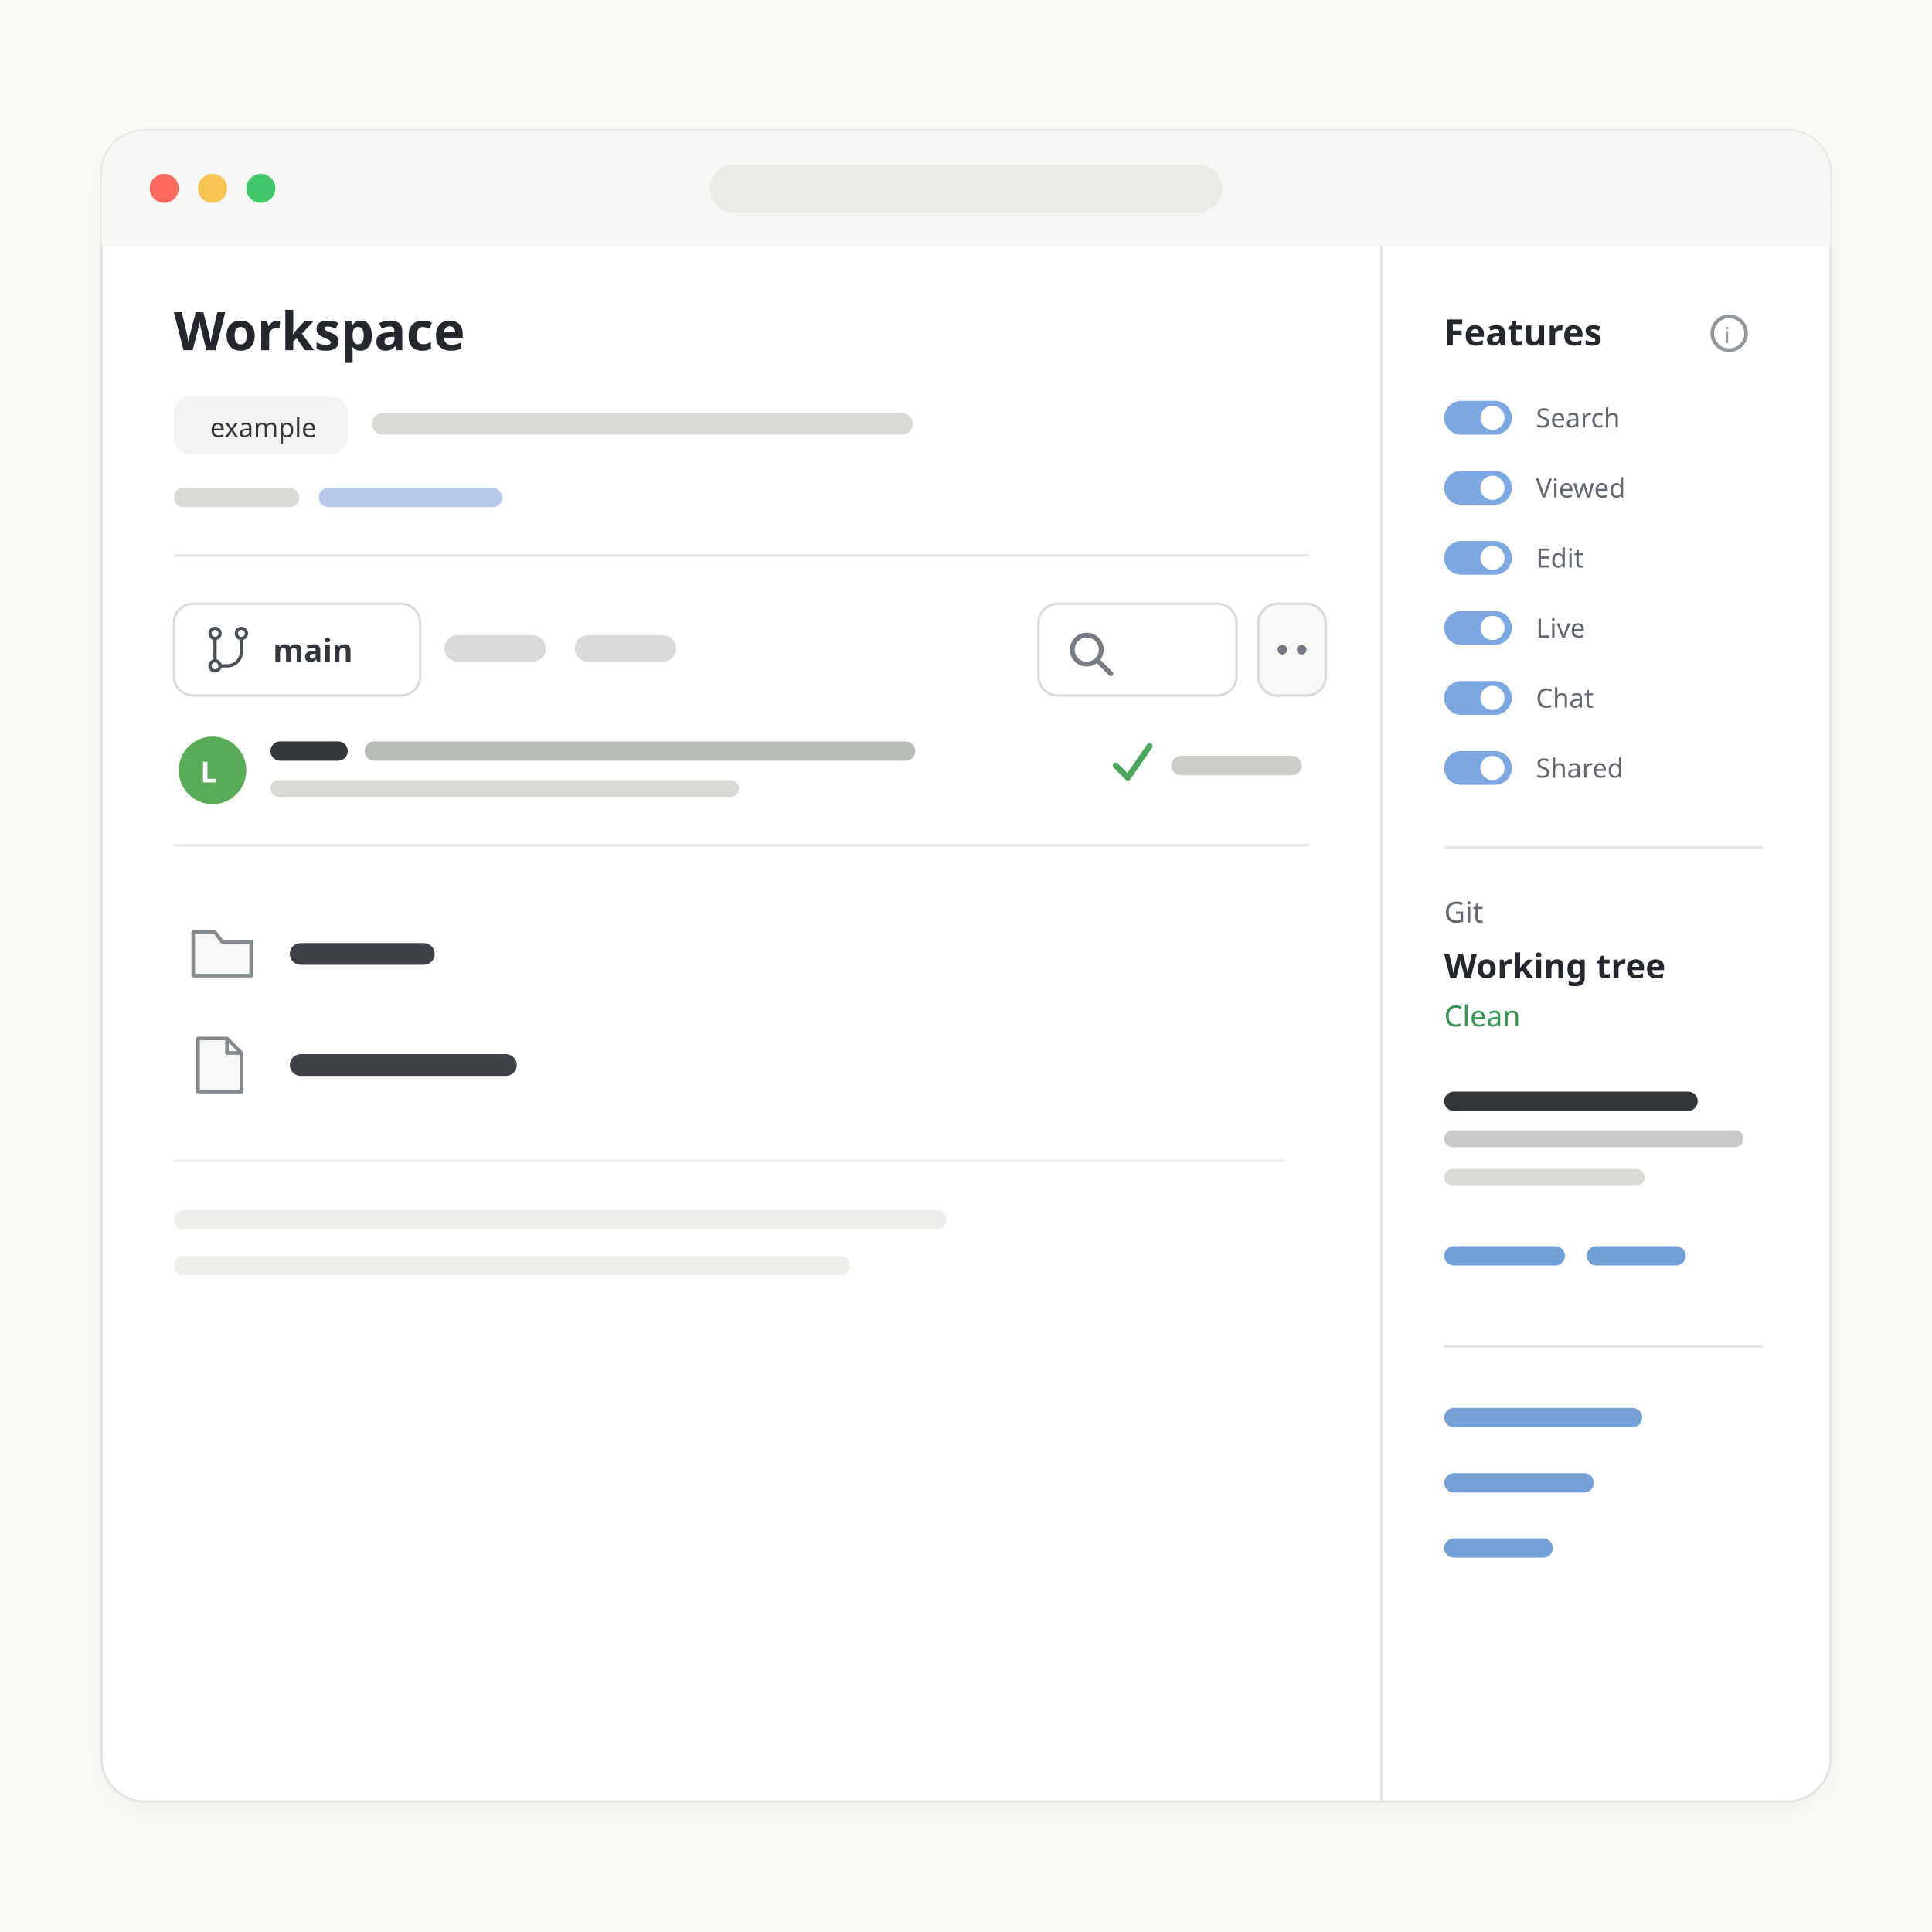
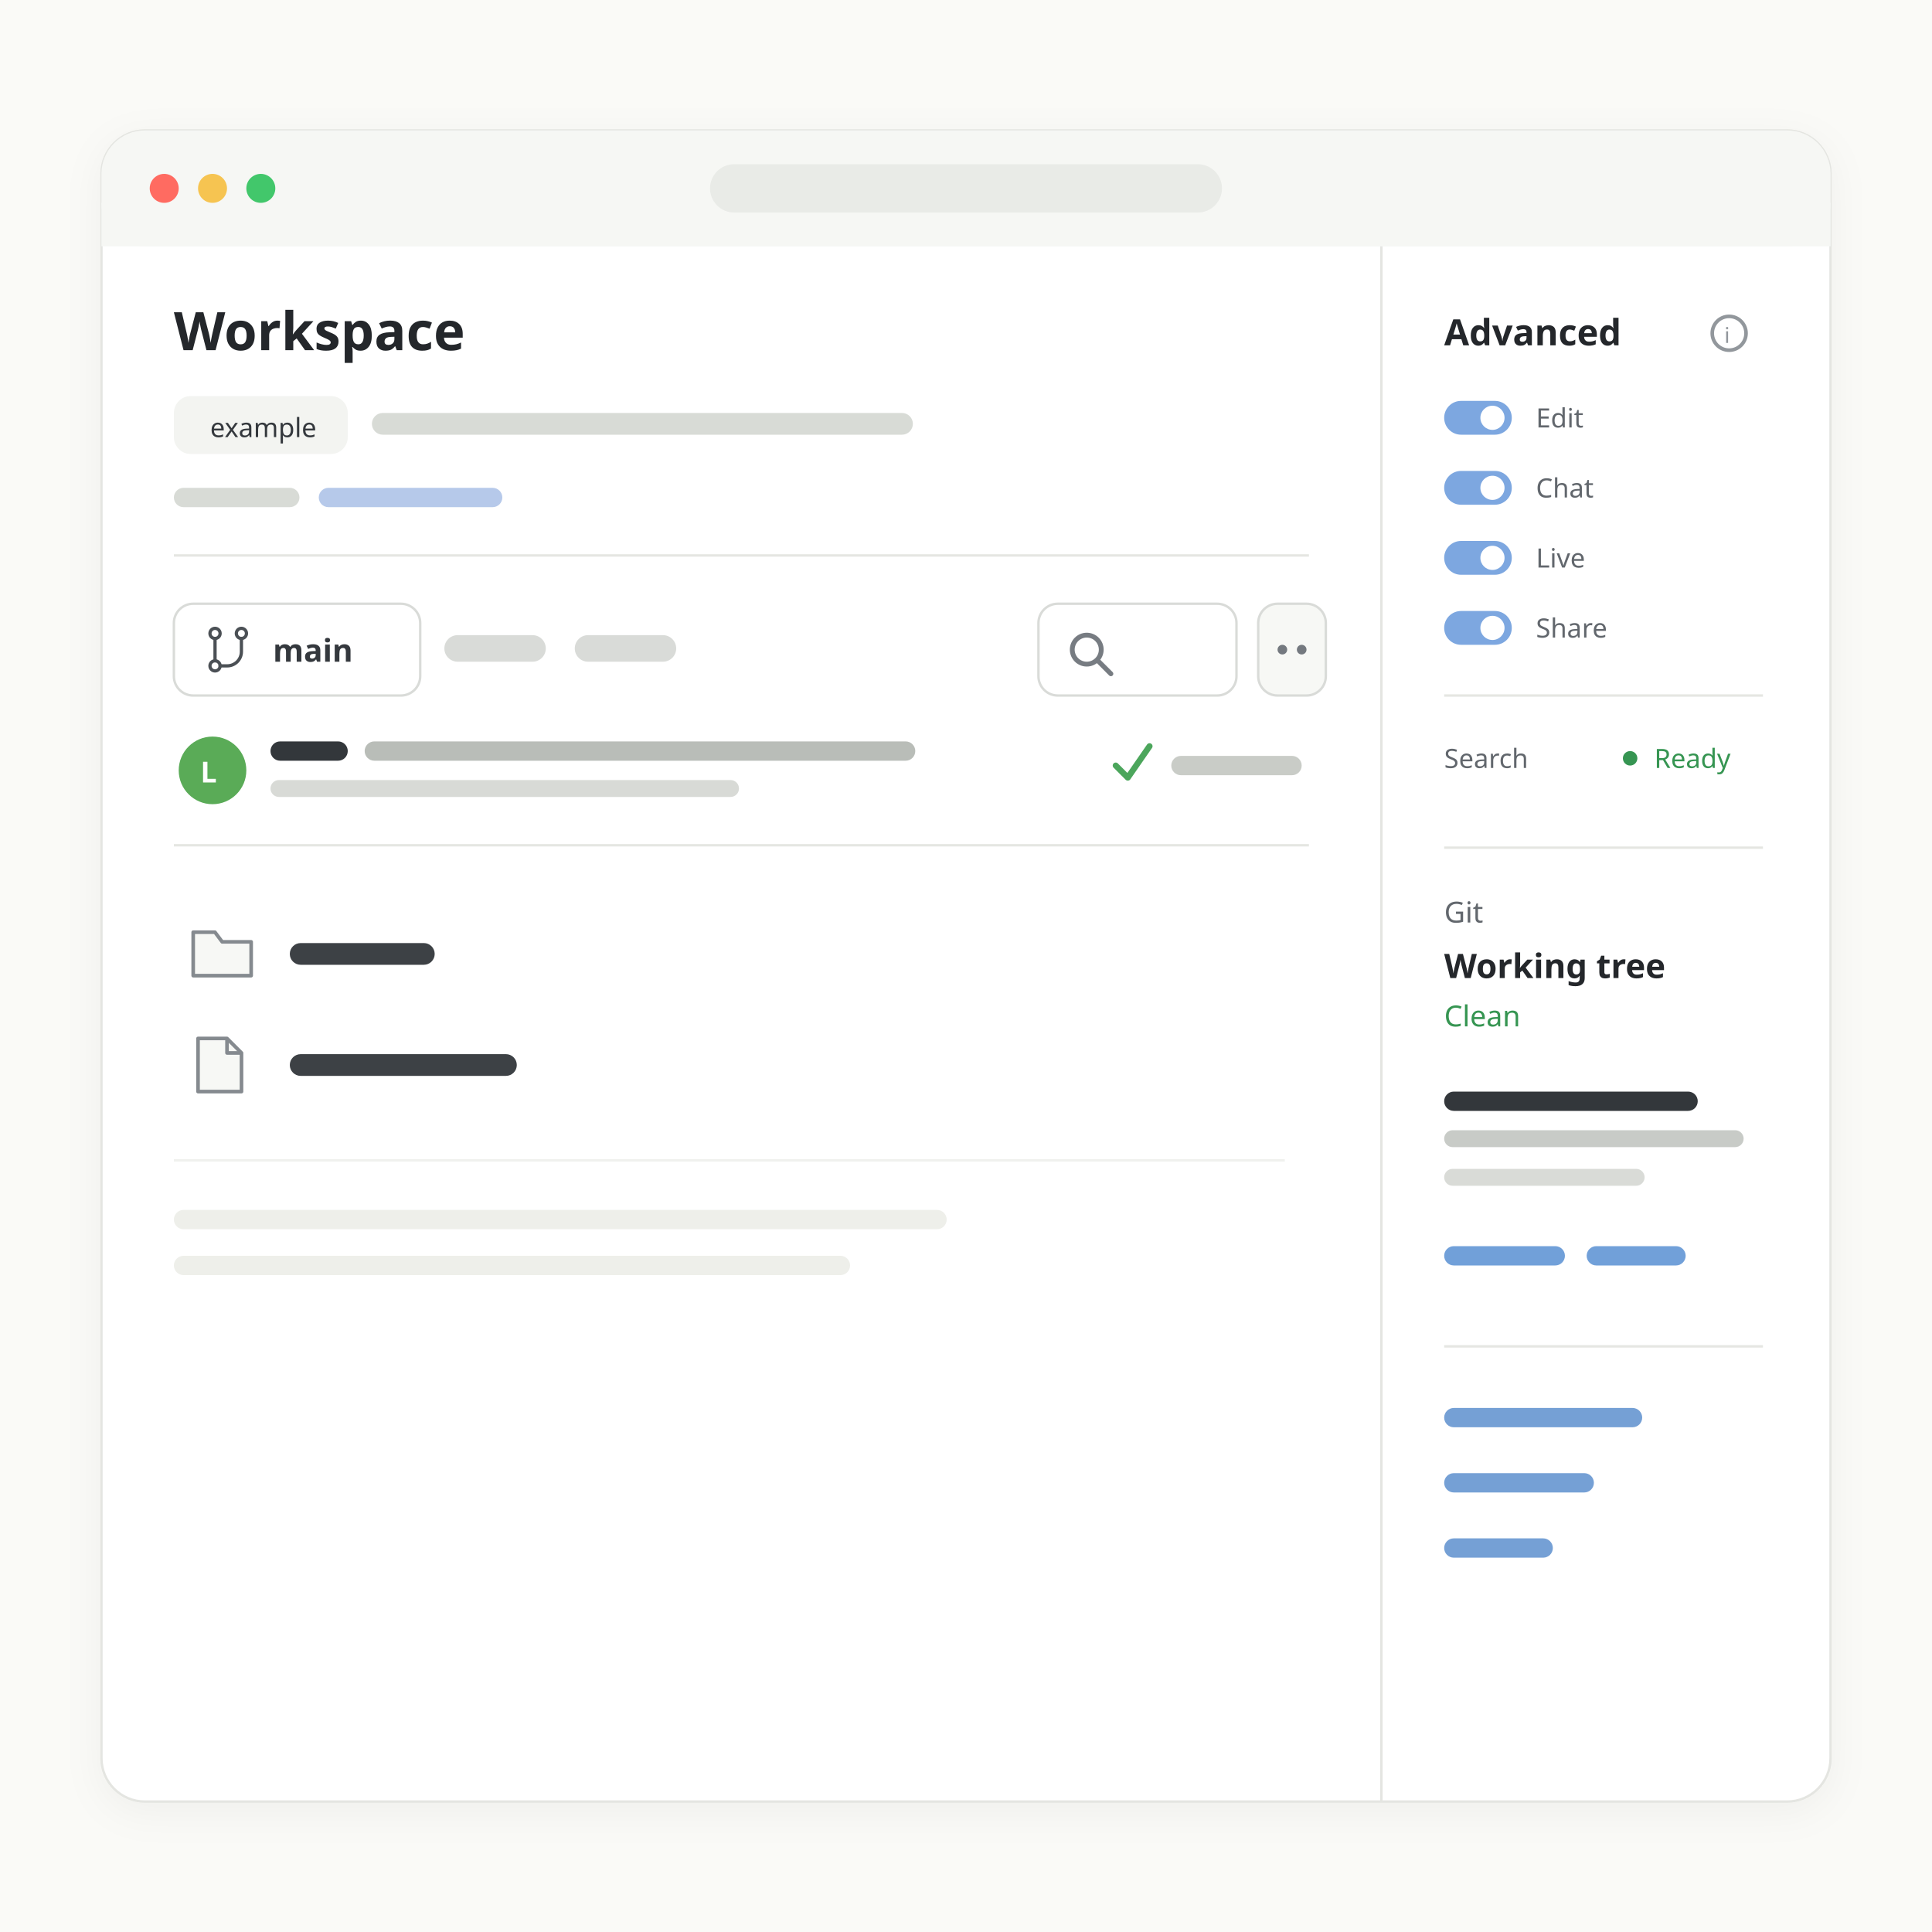
<svg xmlns="http://www.w3.org/2000/svg" viewBox="0 0 800 800" width="800" height="800">
  <defs>
    <filter id="shadow" x="-12%" y="-12%" width="124%" height="130%">
      <feDropShadow dx="0" dy="4" stdDeviation="8" flood-color="#1f2937" flood-opacity=".045" />
    </filter>
  </defs>
  <rect width="800" height="800" fill="#FAFAF7" />
  <rect x="42" y="54" width="716" height="692" rx="18" fill="#FFFFFF" stroke="#E4E5E1" filter="url(#shadow)" />
  <rect x="42" y="54" width="716" height="48" rx="18" fill="#F6F7F4" />
  <path d="M42 84h716v18H42z" fill="#F6F7F4" />
  <circle cx="68" cy="78" r="6" fill="#FF6B61" />
  <circle cx="88" cy="78" r="6" fill="#F6C451" />
  <circle cx="108" cy="78" r="6" fill="#42C76B" />
  <rect x="294" y="68" width="212" height="20" rx="10" fill="#E9EBE7" />
  <line x1="572" y1="102" x2="572" y2="746" stroke="#E4E5E1" />
  <text x="72" y="145" fill="#24272B" font-family="system-ui, sans-serif" font-size="22" font-weight="700">Workspace</text>
  <rect x="72" y="164" width="72" height="24" rx="7" fill="#F3F4F1" />
  <text x="87" y="181" fill="#34383D" font-family="system-ui, sans-serif" font-size="11">example</text>
  <rect x="154" y="171" width="224" height="9" rx="4.5" fill="#D8DBD6" />
  <rect x="72" y="202" width="52" height="8" rx="4" fill="#D8DBD6" />
  <rect x="132" y="202" width="76" height="8" rx="4" fill="#B6C9EA" />
  <line x1="72" y1="230" x2="542" y2="230" stroke="#E5E6E2" />
  <rect x="72" y="250" width="102" height="38" rx="8" fill="#FFFFFF" stroke="#D9DBD8" />
  <g transform="translate(94.5 269) scale(.84) translate(-94.5 -269)">
    <circle cx="88" cy="261" r="2.5" fill="#FFFFFF" stroke="#4B5055" stroke-width="1.6" />
    <circle cx="88" cy="277" r="2.5" fill="#FFFFFF" stroke="#4B5055" stroke-width="1.6" />
    <circle cx="101" cy="261" r="2.5" fill="#FFFFFF" stroke="#4B5055" stroke-width="1.6" />
    <path d="M88 263.5v11M90.5 277h3.5a7 7 0 0 0 7-7v-6.5" fill="none" stroke="#4B5055" stroke-width="1.6" stroke-linecap="round" />
  </g>
  <text x="113" y="274" fill="#34383D" font-family="system-ui, sans-serif" font-size="13" font-weight="650">main</text>
  <rect x="184" y="263" width="42" height="11" rx="5.5" fill="#D9DBD8" />
  <rect x="238" y="263" width="42" height="11" rx="5.5" fill="#D9DBD8" />
  <rect x="430" y="250" width="82" height="38" rx="8" fill="#FFFFFF" stroke="#D9DBD8" />
  <circle cx="450" cy="269" r="6" fill="none" stroke="#777C82" stroke-width="2" />
  <path d="m455 274 5 5" stroke="#777C82" stroke-width="2" stroke-linecap="round" />
  <rect x="521" y="250" width="28" height="38" rx="8" fill="#F7F8F5" stroke="#D9DBD8" />
  <circle cx="531" cy="269" r="2" fill="#74797F" />
  <circle cx="539" cy="269" r="2" fill="#74797F" />
  <circle cx="88" cy="319" r="14" fill="#5AAB57" />
  <text x="83" y="324" fill="#FFFFFF" font-family="system-ui, sans-serif" font-size="12" font-weight="700">L</text>
  <rect x="112" y="307" width="32" height="8" rx="4" fill="#33373B" />
  <rect x="151" y="307" width="228" height="8" rx="4" fill="#B9BDB8" />
  <rect x="112" y="323" width="194" height="7" rx="3.5" fill="#D8DAD6" />
  <path d="m462 317 5 5 9-13" fill="none" stroke="#4CA65C" stroke-width="2.5" stroke-linecap="round" stroke-linejoin="round" />
  <rect x="485" y="313" width="54" height="8" rx="4" fill="#C9CCC7" />
  <line x1="72" y1="350" x2="542" y2="350" stroke="#E5E6E2" />
  <path d="M80 386h9l3 4h12v14H80z" fill="#F7F8F5" stroke="#858A8F" stroke-width="1.5" stroke-linejoin="round" />
  <rect x="120" y="390.5" width="60" height="9" rx="4.5" fill="#3D4145" />
  <path d="M82 430h12l6 6v16H82z" fill="#F7F8F5" stroke="#858A8F" stroke-width="1.5" stroke-linejoin="round" />
  <path d="M94 430v6h6" fill="none" stroke="#858A8F" stroke-width="1.5" stroke-linejoin="round" />
  <rect x="120" y="436.5" width="94" height="9" rx="4.5" fill="#3D4145" />
  <rect x="72" y="480" width="460" height="1" fill="#F0F1EE" />
  <rect x="72" y="501" width="320" height="8" rx="4" fill="#EEEFEA" />
  <rect x="72" y="520" width="280" height="8" rx="4" fill="#EEEFEA" />
-   <text x="598" y="143" fill="#24272B" font-family="system-ui, sans-serif" font-size="15" font-weight="700">Features</text>
+   <text x="598" y="143" fill="#24272B" font-family="system-ui, sans-serif" font-size="15" font-weight="700">Advanced</text>
  <circle cx="716" cy="138" r="7" fill="none" stroke="#92979C" stroke-width="1.5" />
  <text x="714" y="142" fill="#92979C" font-family="system-ui, sans-serif" font-size="9">i</text>
  <g font-family="system-ui, sans-serif" font-size="11" fill="#62676D">
    <g transform="translate(598 166)">
      <rect width="28" height="14" rx="7" fill="#7DA7E0" />
      <circle cx="20" cy="7" r="5" fill="#FFFFFF" />
-       <text x="38" y="11">Search</text>
+       <text x="38" y="11">Edit</text>
    </g>
    <g transform="translate(598 195)">
      <rect width="28" height="14" rx="7" fill="#7DA7E0" />
      <circle cx="20" cy="7" r="5" fill="#FFFFFF" />
-       <text x="38" y="11">Viewed</text>
+       <text x="38" y="11">Chat</text>
    </g>
    <g transform="translate(598 224)">
      <rect width="28" height="14" rx="7" fill="#7DA7E0" />
      <circle cx="20" cy="7" r="5" fill="#FFFFFF" />
-       <text x="38" y="11">Edit</text>
+       <text x="38" y="11">Live</text>
    </g>
    <g transform="translate(598 253)">
      <rect width="28" height="14" rx="7" fill="#7DA7E0" />
      <circle cx="20" cy="7" r="5" fill="#FFFFFF" />
-       <text x="38" y="11">Live</text>
-     </g>
-     <g transform="translate(598 282)">
-       <rect width="28" height="14" rx="7" fill="#7DA7E0" />
-       <circle cx="20" cy="7" r="5" fill="#FFFFFF" />
-       <text x="38" y="11">Chat</text>
-     </g>
-     <g transform="translate(598 311)">
-       <rect width="28" height="14" rx="7" fill="#7DA7E0" />
-       <circle cx="20" cy="7" r="5" fill="#FFFFFF" />
-       <text x="38" y="11">Shared</text>
+       <text x="38" y="11">Share</text>
    </g>
  </g>
+   <line x1="598" y1="288" x2="730" y2="288" stroke="#E5E6E2" />
+   <text x="598" y="318" fill="#62676D" font-family="system-ui, sans-serif" font-size="11">Search</text>
+   <circle cx="675" cy="314" r="3" fill="#369552" />
+   <text x="685" y="318" fill="#369552" font-family="system-ui, sans-serif" font-size="11">Ready</text>
  <line x1="598" y1="351" x2="730" y2="351" stroke="#E5E6E2" />
  <text x="598" y="382" fill="#62676D" font-family="system-ui, sans-serif" font-size="12">Git</text>
  <text x="598" y="405" fill="#24272B" font-family="system-ui, sans-serif" font-size="14" font-weight="700">Working tree</text>
  <text x="598" y="425" fill="#369552" font-family="system-ui, sans-serif" font-size="12">Clean</text>
  <rect x="598" y="452" width="105" height="8" rx="4" fill="#33373B" />
  <rect x="598" y="468" width="124" height="7" rx="3.5" fill="#C8CBC7" />
  <rect x="598" y="484" width="83" height="7" rx="3.5" fill="#D9DBD7" />
  <rect x="598" y="516" width="50" height="8" rx="4" fill="#71A0D9" />
  <rect x="657" y="516" width="41" height="8" rx="4" fill="#71A0D9" />
  <rect x="598" y="557" width="132" height="1" fill="#E5E6E2" />
  <rect x="598" y="583" width="82" height="8" rx="4" fill="#75A0D5" />
  <rect x="598" y="610" width="62" height="8" rx="4" fill="#75A0D5" />
  <rect x="598" y="637" width="45" height="8" rx="4" fill="#75A0D5" />
</svg>
